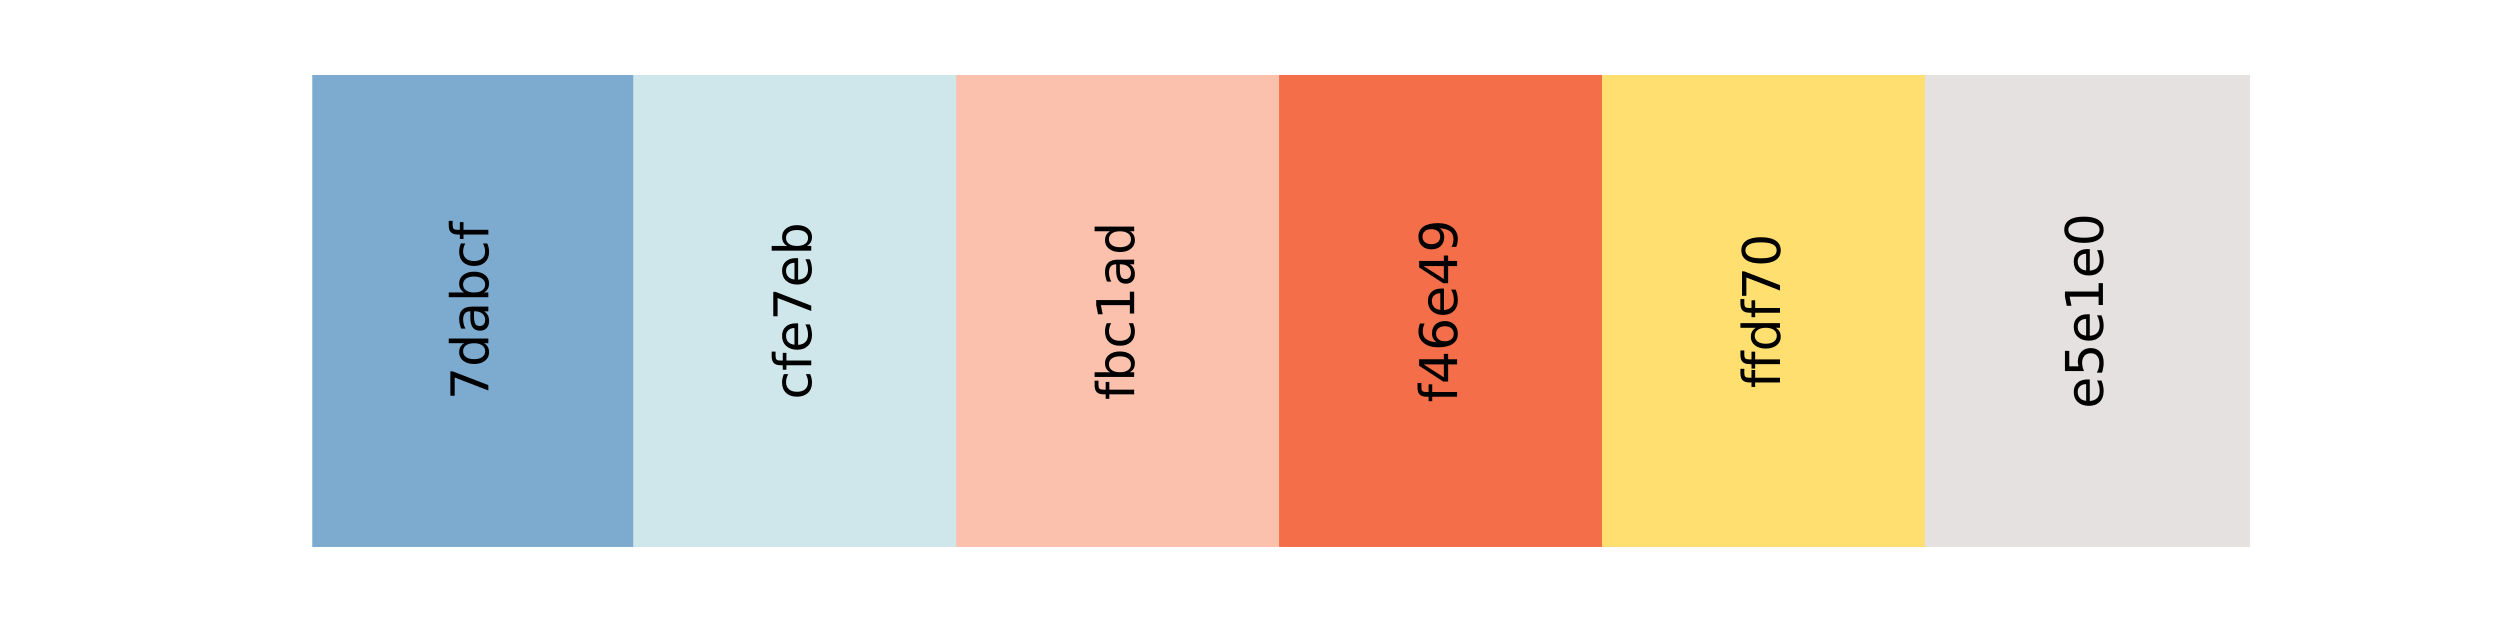
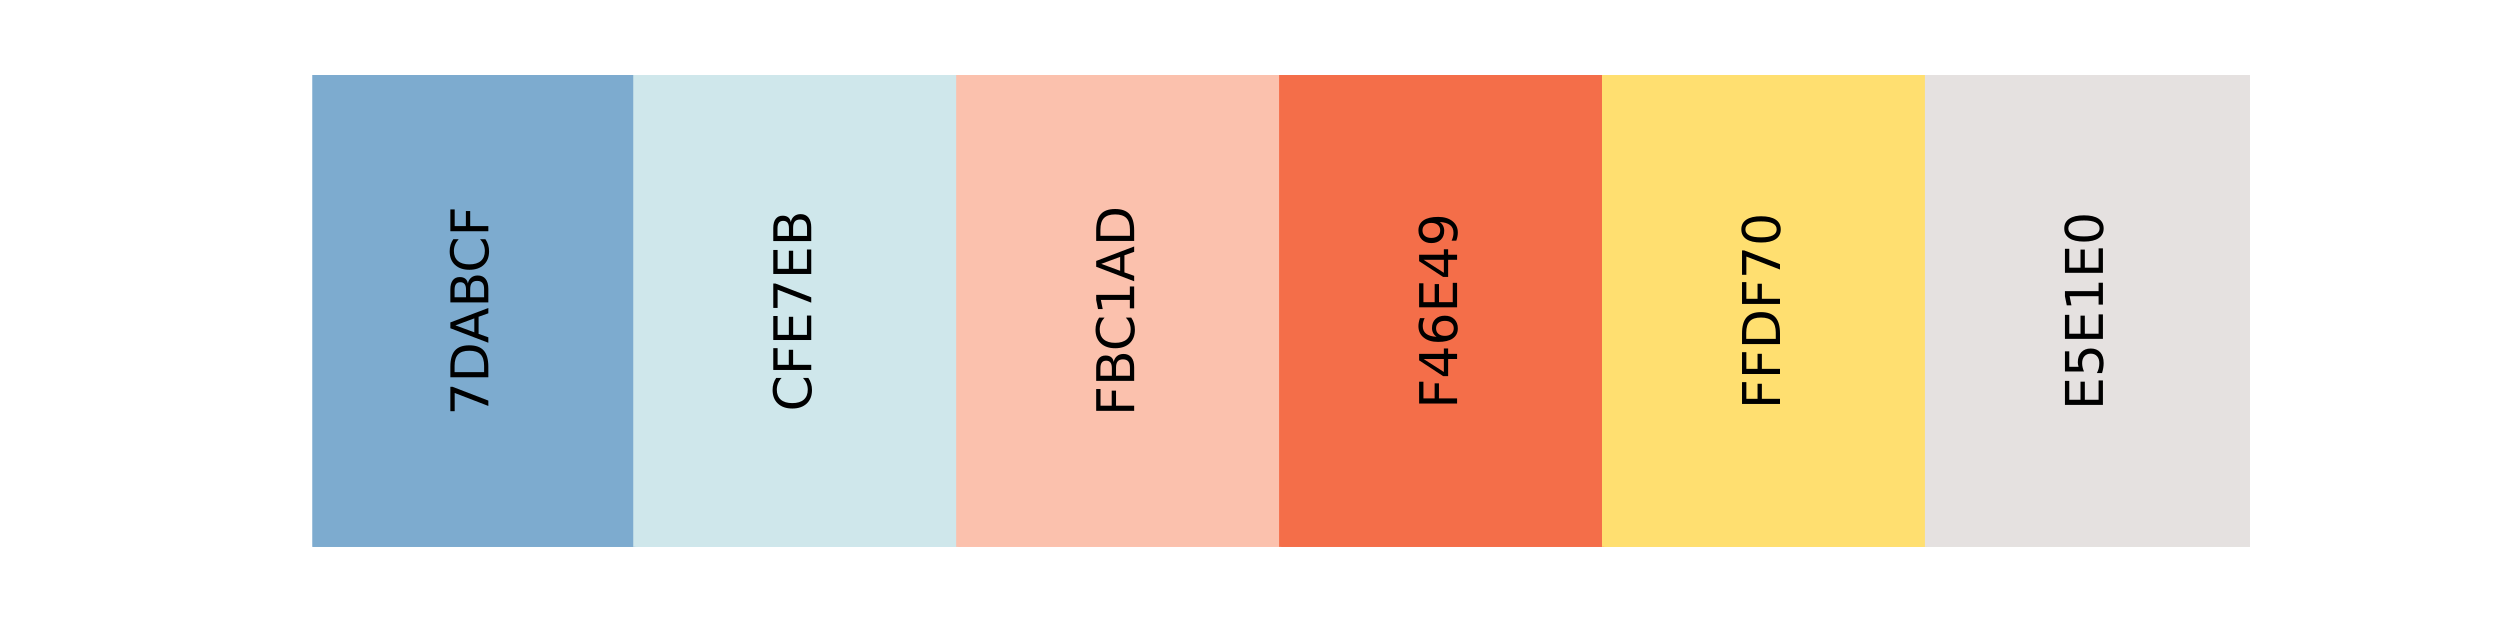
<svg xmlns="http://www.w3.org/2000/svg" xmlns:xlink="http://www.w3.org/1999/xlink" height="144pt" version="1.1" viewBox="0 0 576 144" width="576pt">
  <defs>
    <style type="text/css">
*{stroke-linecap:butt;stroke-linejoin:round;}
  </style>
  </defs>
  <g id="figure_1">
    <g id="patch_1">
      <path d="M 0 144  L 576 144  L 576 0  L 0 0  z " style="fill:#ffffff;" />
    </g>
    <g id="axes_1">
      <g id="patch_2">
-         <path clip-path="url(#p0cffddfa07)" d="M 72 126  L 146.4 126  L 146.4 17.28  L 72 17.28  z " style="fill:#7dabcf;stroke:#7dabcf;stroke-linejoin:miter;" />
+         <path clip-path="url(#p457093d822)" d="M 72 126  L 146.4 126  L 146.4 17.28  L 72 17.28  z " style="fill:#7dabcf;stroke:#7dabcf;stroke-linejoin:miter;" />
      </g>
      <g id="patch_3">
-         <path clip-path="url(#p0cffddfa07)" d="M 146.4 126  L 220.8 126  L 220.8 17.28  L 146.4 17.28  z " style="fill:#cfe7eb;stroke:#cfe7eb;stroke-linejoin:miter;" />
+         <path clip-path="url(#p457093d822)" d="M 146.4 126  L 220.8 126  L 220.8 17.28  L 146.4 17.28  z " style="fill:#cfe7eb;stroke:#cfe7eb;stroke-linejoin:miter;" />
      </g>
      <g id="patch_4">
-         <path clip-path="url(#p0cffddfa07)" d="M 220.8 126  L 295.2 126  L 295.2 17.28  L 220.8 17.28  z " style="fill:#fbc1ad;stroke:#fbc1ad;stroke-linejoin:miter;" />
+         <path clip-path="url(#p457093d822)" d="M 220.8 126  L 295.2 126  L 295.2 17.28  L 220.8 17.28  z " style="fill:#fbc1ad;stroke:#fbc1ad;stroke-linejoin:miter;" />
      </g>
      <g id="patch_5">
-         <path clip-path="url(#p0cffddfa07)" d="M 295.2 126  L 369.6 126  L 369.6 17.28  L 295.2 17.28  z " style="fill:#f46e49;stroke:#f46e49;stroke-linejoin:miter;" />
+         <path clip-path="url(#p457093d822)" d="M 295.2 126  L 369.6 126  L 369.6 17.28  L 295.2 17.28  z " style="fill:#f46e49;stroke:#f46e49;stroke-linejoin:miter;" />
      </g>
      <g id="patch_6">
-         <path clip-path="url(#p0cffddfa07)" d="M 369.6 126  L 444 126  L 444 17.28  L 369.6 17.28  z " style="fill:#ffdf70;stroke:#ffdf70;stroke-linejoin:miter;" />
+         <path clip-path="url(#p457093d822)" d="M 369.6 126  L 444 126  L 444 17.28  L 369.6 17.28  z " style="fill:#ffdf70;stroke:#ffdf70;stroke-linejoin:miter;" />
      </g>
      <g id="patch_7">
-         <path clip-path="url(#p0cffddfa07)" d="M 444 126  L 518.4 126  L 518.4 17.28  L 444 17.28  z " style="fill:#e5e1e0;stroke:#e5e1e0;stroke-linejoin:miter;" />
+         <path clip-path="url(#p457093d822)" d="M 444 126  L 518.4 126  L 518.4 17.28  L 444 17.28  z " style="fill:#e5e1e0;stroke:#e5e1e0;stroke-linejoin:miter;" />
      </g>
      <g id="text_1">
        <defs>
          <path d="M 8.203 72.906  L 55.078 72.906  L 55.078 68.703  L 28.609 0  L 18.312 0  L 43.219 64.594  L 8.203 64.594  z " id="DejaVuSans-55" />
-           <path d="M 45.406 46.391  L 45.406 75.984  L 54.391 75.984  L 54.391 0  L 45.406 0  L 45.406 8.203  Q 42.578 3.328 38.25 0.953  Q 33.938 -1.422 27.875 -1.422  Q 17.969 -1.422 11.734 6.484  Q 5.516 14.406 5.516 27.297  Q 5.516 40.188 11.734 48.094  Q 17.969 56 27.875 56  Q 33.938 56 38.25 53.625  Q 42.578 51.266 45.406 46.391  z M 14.797 27.297  Q 14.797 17.391 18.875 11.75  Q 22.953 6.109 30.078 6.109  Q 37.203 6.109 41.297 11.75  Q 45.406 17.391 45.406 27.297  Q 45.406 37.203 41.297 42.844  Q 37.203 48.484 30.078 48.484  Q 22.953 48.484 18.875 42.844  Q 14.797 37.203 14.797 27.297  z " id="DejaVuSans-100" />
-           <path d="M 34.281 27.484  Q 23.391 27.484 19.188 25  Q 14.984 22.516 14.984 16.5  Q 14.984 11.719 18.141 8.906  Q 21.297 6.109 26.703 6.109  Q 34.188 6.109 38.703 11.406  Q 43.219 16.703 43.219 25.484  L 43.219 27.484  z M 52.203 31.203  L 52.203 0  L 43.219 0  L 43.219 8.297  Q 40.141 3.328 35.547 0.953  Q 30.953 -1.422 24.312 -1.422  Q 15.922 -1.422 10.953 3.297  Q 6 8.016 6 15.922  Q 6 25.141 12.172 29.828  Q 18.359 34.516 30.609 34.516  L 43.219 34.516  L 43.219 35.406  Q 43.219 41.609 39.141 45  Q 35.062 48.391 27.688 48.391  Q 23 48.391 18.547 47.266  Q 14.109 46.141 10.016 43.891  L 10.016 52.203  Q 14.938 54.109 19.578 55.047  Q 24.219 56 28.609 56  Q 40.484 56 46.344 49.844  Q 52.203 43.703 52.203 31.203  z " id="DejaVuSans-97" />
-           <path d="M 48.688 27.297  Q 48.688 37.203 44.609 42.844  Q 40.531 48.484 33.406 48.484  Q 26.266 48.484 22.188 42.844  Q 18.109 37.203 18.109 27.297  Q 18.109 17.391 22.188 11.75  Q 26.266 6.109 33.406 6.109  Q 40.531 6.109 44.609 11.75  Q 48.688 17.391 48.688 27.297  z M 18.109 46.391  Q 20.953 51.266 25.266 53.625  Q 29.594 56 35.594 56  Q 45.562 56 51.781 48.094  Q 58.016 40.188 58.016 27.297  Q 58.016 14.406 51.781 6.484  Q 45.562 -1.422 35.594 -1.422  Q 29.594 -1.422 25.266 0.953  Q 20.953 3.328 18.109 8.203  L 18.109 0  L 9.078 0  L 9.078 75.984  L 18.109 75.984  z " id="DejaVuSans-98" />
-           <path d="M 48.781 52.594  L 48.781 44.188  Q 44.969 46.297 41.141 47.344  Q 37.312 48.391 33.406 48.391  Q 24.656 48.391 19.812 42.844  Q 14.984 37.312 14.984 27.297  Q 14.984 17.281 19.812 11.734  Q 24.656 6.203 33.406 6.203  Q 37.312 6.203 41.141 7.25  Q 44.969 8.297 48.781 10.406  L 48.781 2.094  Q 45.016 0.344 40.984 -0.531  Q 36.969 -1.422 32.422 -1.422  Q 20.062 -1.422 12.781 6.344  Q 5.516 14.109 5.516 27.297  Q 5.516 40.672 12.859 48.328  Q 20.219 56 33.016 56  Q 37.156 56 41.109 55.141  Q 45.062 54.297 48.781 52.594  z " id="DejaVuSans-99" />
-           <path d="M 37.109 75.984  L 37.109 68.5  L 28.516 68.5  Q 23.688 68.5 21.797 66.547  Q 19.922 64.594 19.922 59.516  L 19.922 54.688  L 34.719 54.688  L 34.719 47.703  L 19.922 47.703  L 19.922 0  L 10.891 0  L 10.891 47.703  L 2.297 47.703  L 2.297 54.688  L 10.891 54.688  L 10.891 58.5  Q 10.891 67.625 15.141 71.797  Q 19.391 75.984 28.609 75.984  z " id="DejaVuSans-102" />
+           <path d="M 19.672 64.797  L 19.672 8.109  L 31.594 8.109  Q 46.688 8.109 53.688 14.938  Q 60.688 21.781 60.688 36.531  Q 60.688 51.172 53.688 57.984  Q 46.688 64.797 31.594 64.797  z M 9.812 72.906  L 30.078 72.906  Q 51.266 72.906 61.172 64.094  Q 71.094 55.281 71.094 36.531  Q 71.094 17.672 61.125 8.828  Q 51.172 0 30.078 0  L 9.812 0  z " id="DejaVuSans-68" />
+           <path d="M 34.188 63.188  L 20.797 26.906  L 47.609 26.906  z M 28.609 72.906  L 39.797 72.906  L 67.578 0  L 57.328 0  L 50.688 18.703  L 17.828 18.703  L 11.188 0  L 0.781 0  z " id="DejaVuSans-65" />
+           <path d="M 19.672 34.812  L 19.672 8.109  L 35.5 8.109  Q 43.453 8.109 47.281 11.406  Q 51.125 14.703 51.125 21.484  Q 51.125 28.328 47.281 31.562  Q 43.453 34.812 35.5 34.812  z M 19.672 64.797  L 19.672 42.828  L 34.281 42.828  Q 41.5 42.828 45.031 45.531  Q 48.578 48.25 48.578 53.812  Q 48.578 59.328 45.031 62.062  Q 41.5 64.797 34.281 64.797  z M 9.812 72.906  L 35.016 72.906  Q 46.297 72.906 52.391 68.219  Q 58.5 63.531 58.5 54.891  Q 58.5 48.188 55.375 44.234  Q 52.25 40.281 46.188 39.312  Q 53.469 37.75 57.5 32.781  Q 61.531 27.828 61.531 20.406  Q 61.531 10.641 54.891 5.312  Q 48.25 0 35.984 0  L 9.812 0  z " id="DejaVuSans-66" />
+           <path d="M 64.406 67.281  L 64.406 56.891  Q 59.422 61.531 53.781 63.812  Q 48.141 66.109 41.797 66.109  Q 29.297 66.109 22.656 58.469  Q 16.016 50.828 16.016 36.375  Q 16.016 21.969 22.656 14.328  Q 29.297 6.688 41.797 6.688  Q 48.141 6.688 53.781 8.984  Q 59.422 11.281 64.406 15.922  L 64.406 5.609  Q 59.234 2.094 53.438 0.328  Q 47.656 -1.422 41.219 -1.422  Q 24.656 -1.422 15.125 8.703  Q 5.609 18.844 5.609 36.375  Q 5.609 53.953 15.125 64.078  Q 24.656 74.219 41.219 74.219  Q 47.75 74.219 53.531 72.484  Q 59.328 70.75 64.406 67.281  z " id="DejaVuSans-67" />
+           <path d="M 9.812 72.906  L 51.703 72.906  L 51.703 64.594  L 19.672 64.594  L 19.672 43.109  L 48.578 43.109  L 48.578 34.812  L 19.672 34.812  L 19.672 0  L 9.812 0  z " id="DejaVuSans-70" />
        </defs>
-         <g transform="translate(112.5113 92.16375)rotate(-90)scale(0.12 -0.12)">
+         <g transform="translate(112.5113 95.72906)rotate(-90)scale(0.12 -0.12)">
          <use xlink:href="#DejaVuSans-55" />
-           <use x="63.623" xlink:href="#DejaVuSans-100" />
-           <use x="127.1" xlink:href="#DejaVuSans-97" />
-           <use x="188.379" xlink:href="#DejaVuSans-98" />
-           <use x="251.855" xlink:href="#DejaVuSans-99" />
-           <use x="306.836" xlink:href="#DejaVuSans-102" />
+           <use x="63.623" xlink:href="#DejaVuSans-68" />
+           <use x="138.875" xlink:href="#DejaVuSans-65" />
+           <use x="207.283" xlink:href="#DejaVuSans-66" />
+           <use x="274.137" xlink:href="#DejaVuSans-67" />
+           <use x="343.961" xlink:href="#DejaVuSans-70" />
        </g>
      </g>
      <g id="text_2">
        <defs>
-           <path d="M 56.203 29.594  L 56.203 25.203  L 14.891 25.203  Q 15.484 15.922 20.484 11.062  Q 25.484 6.203 34.422 6.203  Q 39.594 6.203 44.453 7.469  Q 49.312 8.734 54.109 11.281  L 54.109 2.781  Q 49.266 0.734 44.188 -0.344  Q 39.109 -1.422 33.891 -1.422  Q 20.797 -1.422 13.156 6.188  Q 5.516 13.812 5.516 26.812  Q 5.516 40.234 12.766 48.109  Q 20.016 56 32.328 56  Q 43.359 56 49.781 48.891  Q 56.203 41.797 56.203 29.594  z M 47.219 32.234  Q 47.125 39.594 43.094 43.984  Q 39.062 48.391 32.422 48.391  Q 24.906 48.391 20.391 44.141  Q 15.875 39.891 15.188 32.172  z " id="DejaVuSans-101" />
+           <path d="M 9.812 72.906  L 55.906 72.906  L 55.906 64.594  L 19.672 64.594  L 19.672 43.016  L 54.391 43.016  L 54.391 34.719  L 19.672 34.719  L 19.672 8.297  L 56.781 8.297  L 56.781 0  L 9.812 0  z " id="DejaVuSans-69" />
        </defs>
-         <g transform="translate(186.9112 92.06156)rotate(-90)scale(0.12 -0.12)">
-           <use xlink:href="#DejaVuSans-99" />
-           <use x="54.98" xlink:href="#DejaVuSans-102" />
-           <use x="90.186" xlink:href="#DejaVuSans-101" />
-           <use x="151.709" xlink:href="#DejaVuSans-55" />
-           <use x="215.332" xlink:href="#DejaVuSans-101" />
-           <use x="276.855" xlink:href="#DejaVuSans-98" />
+         <g transform="translate(186.9112 94.79719)rotate(-90)scale(0.12 -0.12)">
+           <use xlink:href="#DejaVuSans-67" />
+           <use x="69.824" xlink:href="#DejaVuSans-70" />
+           <use x="127.344" xlink:href="#DejaVuSans-69" />
+           <use x="190.527" xlink:href="#DejaVuSans-55" />
+           <use x="254.15" xlink:href="#DejaVuSans-69" />
+           <use x="317.334" xlink:href="#DejaVuSans-66" />
        </g>
      </g>
      <g id="text_3">
        <defs>
          <path d="M 12.406 8.297  L 28.516 8.297  L 28.516 63.922  L 10.984 60.406  L 10.984 69.391  L 28.422 72.906  L 38.281 72.906  L 38.281 8.297  L 54.391 8.297  L 54.391 0  L 12.406 0  z " id="DejaVuSans-49" />
        </defs>
-         <g transform="translate(261.3112 92.16375)rotate(-90)scale(0.12 -0.12)">
-           <use xlink:href="#DejaVuSans-102" />
-           <use x="35.205" xlink:href="#DejaVuSans-98" />
-           <use x="98.682" xlink:href="#DejaVuSans-99" />
-           <use x="153.662" xlink:href="#DejaVuSans-49" />
-           <use x="217.285" xlink:href="#DejaVuSans-97" />
-           <use x="278.564" xlink:href="#DejaVuSans-100" />
+         <g transform="translate(261.3112 95.83406)rotate(-90)scale(0.12 -0.12)">
+           <use xlink:href="#DejaVuSans-70" />
+           <use x="57.52" xlink:href="#DejaVuSans-66" />
+           <use x="124.373" xlink:href="#DejaVuSans-67" />
+           <use x="194.197" xlink:href="#DejaVuSans-49" />
+           <use x="257.82" xlink:href="#DejaVuSans-65" />
+           <use x="326.229" xlink:href="#DejaVuSans-68" />
        </g>
      </g>
      <g id="text_4">
        <defs>
          <path d="M 37.797 64.312  L 12.891 25.391  L 37.797 25.391  z M 35.203 72.906  L 47.609 72.906  L 47.609 25.391  L 58.016 25.391  L 58.016 17.188  L 47.609 17.188  L 47.609 0  L 37.797 0  L 37.797 17.188  L 4.891 17.188  L 4.891 26.703  z " id="DejaVuSans-52" />
          <path d="M 33.016 40.375  Q 26.375 40.375 22.484 35.828  Q 18.609 31.297 18.609 23.391  Q 18.609 15.531 22.484 10.953  Q 26.375 6.391 33.016 6.391  Q 39.656 6.391 43.531 10.953  Q 47.406 15.531 47.406 23.391  Q 47.406 31.297 43.531 35.828  Q 39.656 40.375 33.016 40.375  z M 52.594 71.297  L 52.594 62.312  Q 48.875 64.062 45.094 64.984  Q 41.312 65.922 37.594 65.922  Q 27.828 65.922 22.672 59.328  Q 17.531 52.734 16.797 39.406  Q 19.672 43.656 24.016 45.922  Q 28.375 48.188 33.594 48.188  Q 44.578 48.188 50.953 41.516  Q 57.328 34.859 57.328 23.391  Q 57.328 12.156 50.688 5.359  Q 44.047 -1.422 33.016 -1.422  Q 20.359 -1.422 13.672 8.266  Q 6.984 17.969 6.984 36.375  Q 6.984 53.656 15.188 63.938  Q 23.391 74.219 37.203 74.219  Q 40.922 74.219 44.703 73.484  Q 48.484 72.75 52.594 71.297  z " id="DejaVuSans-54" />
          <path d="M 10.984 1.516  L 10.984 10.5  Q 14.703 8.734 18.5 7.812  Q 22.312 6.891 25.984 6.891  Q 35.75 6.891 40.891 13.453  Q 46.047 20.016 46.781 33.406  Q 43.953 29.203 39.594 26.953  Q 35.25 24.703 29.984 24.703  Q 19.047 24.703 12.672 31.312  Q 6.297 37.938 6.297 49.422  Q 6.297 60.641 12.938 67.422  Q 19.578 74.219 30.609 74.219  Q 43.266 74.219 49.922 64.516  Q 56.594 54.828 56.594 36.375  Q 56.594 19.141 48.406 8.859  Q 40.234 -1.422 26.422 -1.422  Q 22.703 -1.422 18.891 -0.688  Q 15.094 0.047 10.984 1.516  z M 30.609 32.422  Q 37.25 32.422 41.125 36.953  Q 45.016 41.5 45.016 49.422  Q 45.016 57.281 41.125 61.844  Q 37.25 66.406 30.609 66.406  Q 23.969 66.406 20.094 61.844  Q 16.219 57.281 16.219 49.422  Q 16.219 41.5 20.094 36.953  Q 23.969 32.422 30.609 32.422  z " id="DejaVuSans-57" />
        </defs>
-         <g transform="translate(335.7113 92.71406)rotate(-90)scale(0.12 -0.12)">
-           <use xlink:href="#DejaVuSans-102" />
-           <use x="35.205" xlink:href="#DejaVuSans-52" />
-           <use x="98.828" xlink:href="#DejaVuSans-54" />
-           <use x="162.451" xlink:href="#DejaVuSans-101" />
-           <use x="223.975" xlink:href="#DejaVuSans-52" />
-           <use x="287.598" xlink:href="#DejaVuSans-57" />
+         <g transform="translate(335.7113 94.15219)rotate(-90)scale(0.12 -0.12)">
+           <use xlink:href="#DejaVuSans-70" />
+           <use x="57.52" xlink:href="#DejaVuSans-52" />
+           <use x="121.143" xlink:href="#DejaVuSans-54" />
+           <use x="184.766" xlink:href="#DejaVuSans-69" />
+           <use x="247.949" xlink:href="#DejaVuSans-52" />
+           <use x="311.572" xlink:href="#DejaVuSans-57" />
        </g>
      </g>
      <g id="text_5">
        <defs>
          <path d="M 31.781 66.406  Q 24.172 66.406 20.328 58.906  Q 16.5 51.422 16.5 36.375  Q 16.5 21.391 20.328 13.891  Q 24.172 6.391 31.781 6.391  Q 39.453 6.391 43.281 13.891  Q 47.125 21.391 47.125 36.375  Q 47.125 51.422 43.281 58.906  Q 39.453 66.406 31.781 66.406  z M 31.781 74.219  Q 44.047 74.219 50.516 64.516  Q 56.984 54.828 56.984 36.375  Q 56.984 17.969 50.516 8.266  Q 44.047 -1.422 31.781 -1.422  Q 19.531 -1.422 13.062 8.266  Q 6.594 17.969 6.594 36.375  Q 6.594 54.828 13.062 64.516  Q 19.531 74.219 31.781 74.219  z " id="DejaVuSans-48" />
        </defs>
-         <g transform="translate(410.1112 89.42063)rotate(-90)scale(0.12 -0.12)">
-           <use xlink:href="#DejaVuSans-102" />
-           <use x="35.205" xlink:href="#DejaVuSans-102" />
-           <use x="70.41" xlink:href="#DejaVuSans-100" />
-           <use x="133.887" xlink:href="#DejaVuSans-102" />
-           <use x="169.092" xlink:href="#DejaVuSans-55" />
-           <use x="232.715" xlink:href="#DejaVuSans-48" />
+         <g transform="translate(410.1112 94.24781)rotate(-90)scale(0.12 -0.12)">
+           <use xlink:href="#DejaVuSans-70" />
+           <use x="57.52" xlink:href="#DejaVuSans-70" />
+           <use x="115.039" xlink:href="#DejaVuSans-68" />
+           <use x="192.041" xlink:href="#DejaVuSans-70" />
+           <use x="249.561" xlink:href="#DejaVuSans-55" />
+           <use x="313.184" xlink:href="#DejaVuSans-48" />
        </g>
      </g>
      <g id="text_6">
        <defs>
          <path d="M 10.797 72.906  L 49.516 72.906  L 49.516 64.594  L 19.828 64.594  L 19.828 46.734  Q 21.969 47.469 24.109 47.828  Q 26.266 48.188 28.422 48.188  Q 40.625 48.188 47.75 41.5  Q 54.891 34.812 54.891 23.391  Q 54.891 11.625 47.562 5.094  Q 40.234 -1.422 26.906 -1.422  Q 22.312 -1.422 17.547 -0.641  Q 12.797 0.141 7.719 1.703  L 7.719 11.625  Q 12.109 9.234 16.797 8.062  Q 21.484 6.891 26.703 6.891  Q 35.156 6.891 40.078 11.328  Q 45.016 15.766 45.016 23.391  Q 45.016 31 40.078 35.438  Q 35.156 39.891 26.703 39.891  Q 22.75 39.891 18.812 39.016  Q 14.891 38.141 10.797 36.281  z " id="DejaVuSans-53" />
        </defs>
-         <g transform="translate(484.5113 94.16813)rotate(-90)scale(0.12 -0.12)">
-           <use xlink:href="#DejaVuSans-101" />
-           <use x="61.523" xlink:href="#DejaVuSans-53" />
-           <use x="125.146" xlink:href="#DejaVuSans-101" />
-           <use x="186.67" xlink:href="#DejaVuSans-49" />
-           <use x="250.293" xlink:href="#DejaVuSans-101" />
-           <use x="311.816" xlink:href="#DejaVuSans-48" />
+         <g transform="translate(484.5113 94.46625)rotate(-90)scale(0.12 -0.12)">
+           <use xlink:href="#DejaVuSans-69" />
+           <use x="63.184" xlink:href="#DejaVuSans-53" />
+           <use x="126.807" xlink:href="#DejaVuSans-69" />
+           <use x="189.99" xlink:href="#DejaVuSans-49" />
+           <use x="253.613" xlink:href="#DejaVuSans-69" />
+           <use x="316.797" xlink:href="#DejaVuSans-48" />
        </g>
      </g>
    </g>
  </g>
  <defs>
-     <clipPath id="p0cffddfa07">
+     <clipPath id="p457093d822">
      <rect height="108.72" width="446.4" x="72" y="17.28" />
    </clipPath>
  </defs>
</svg>
